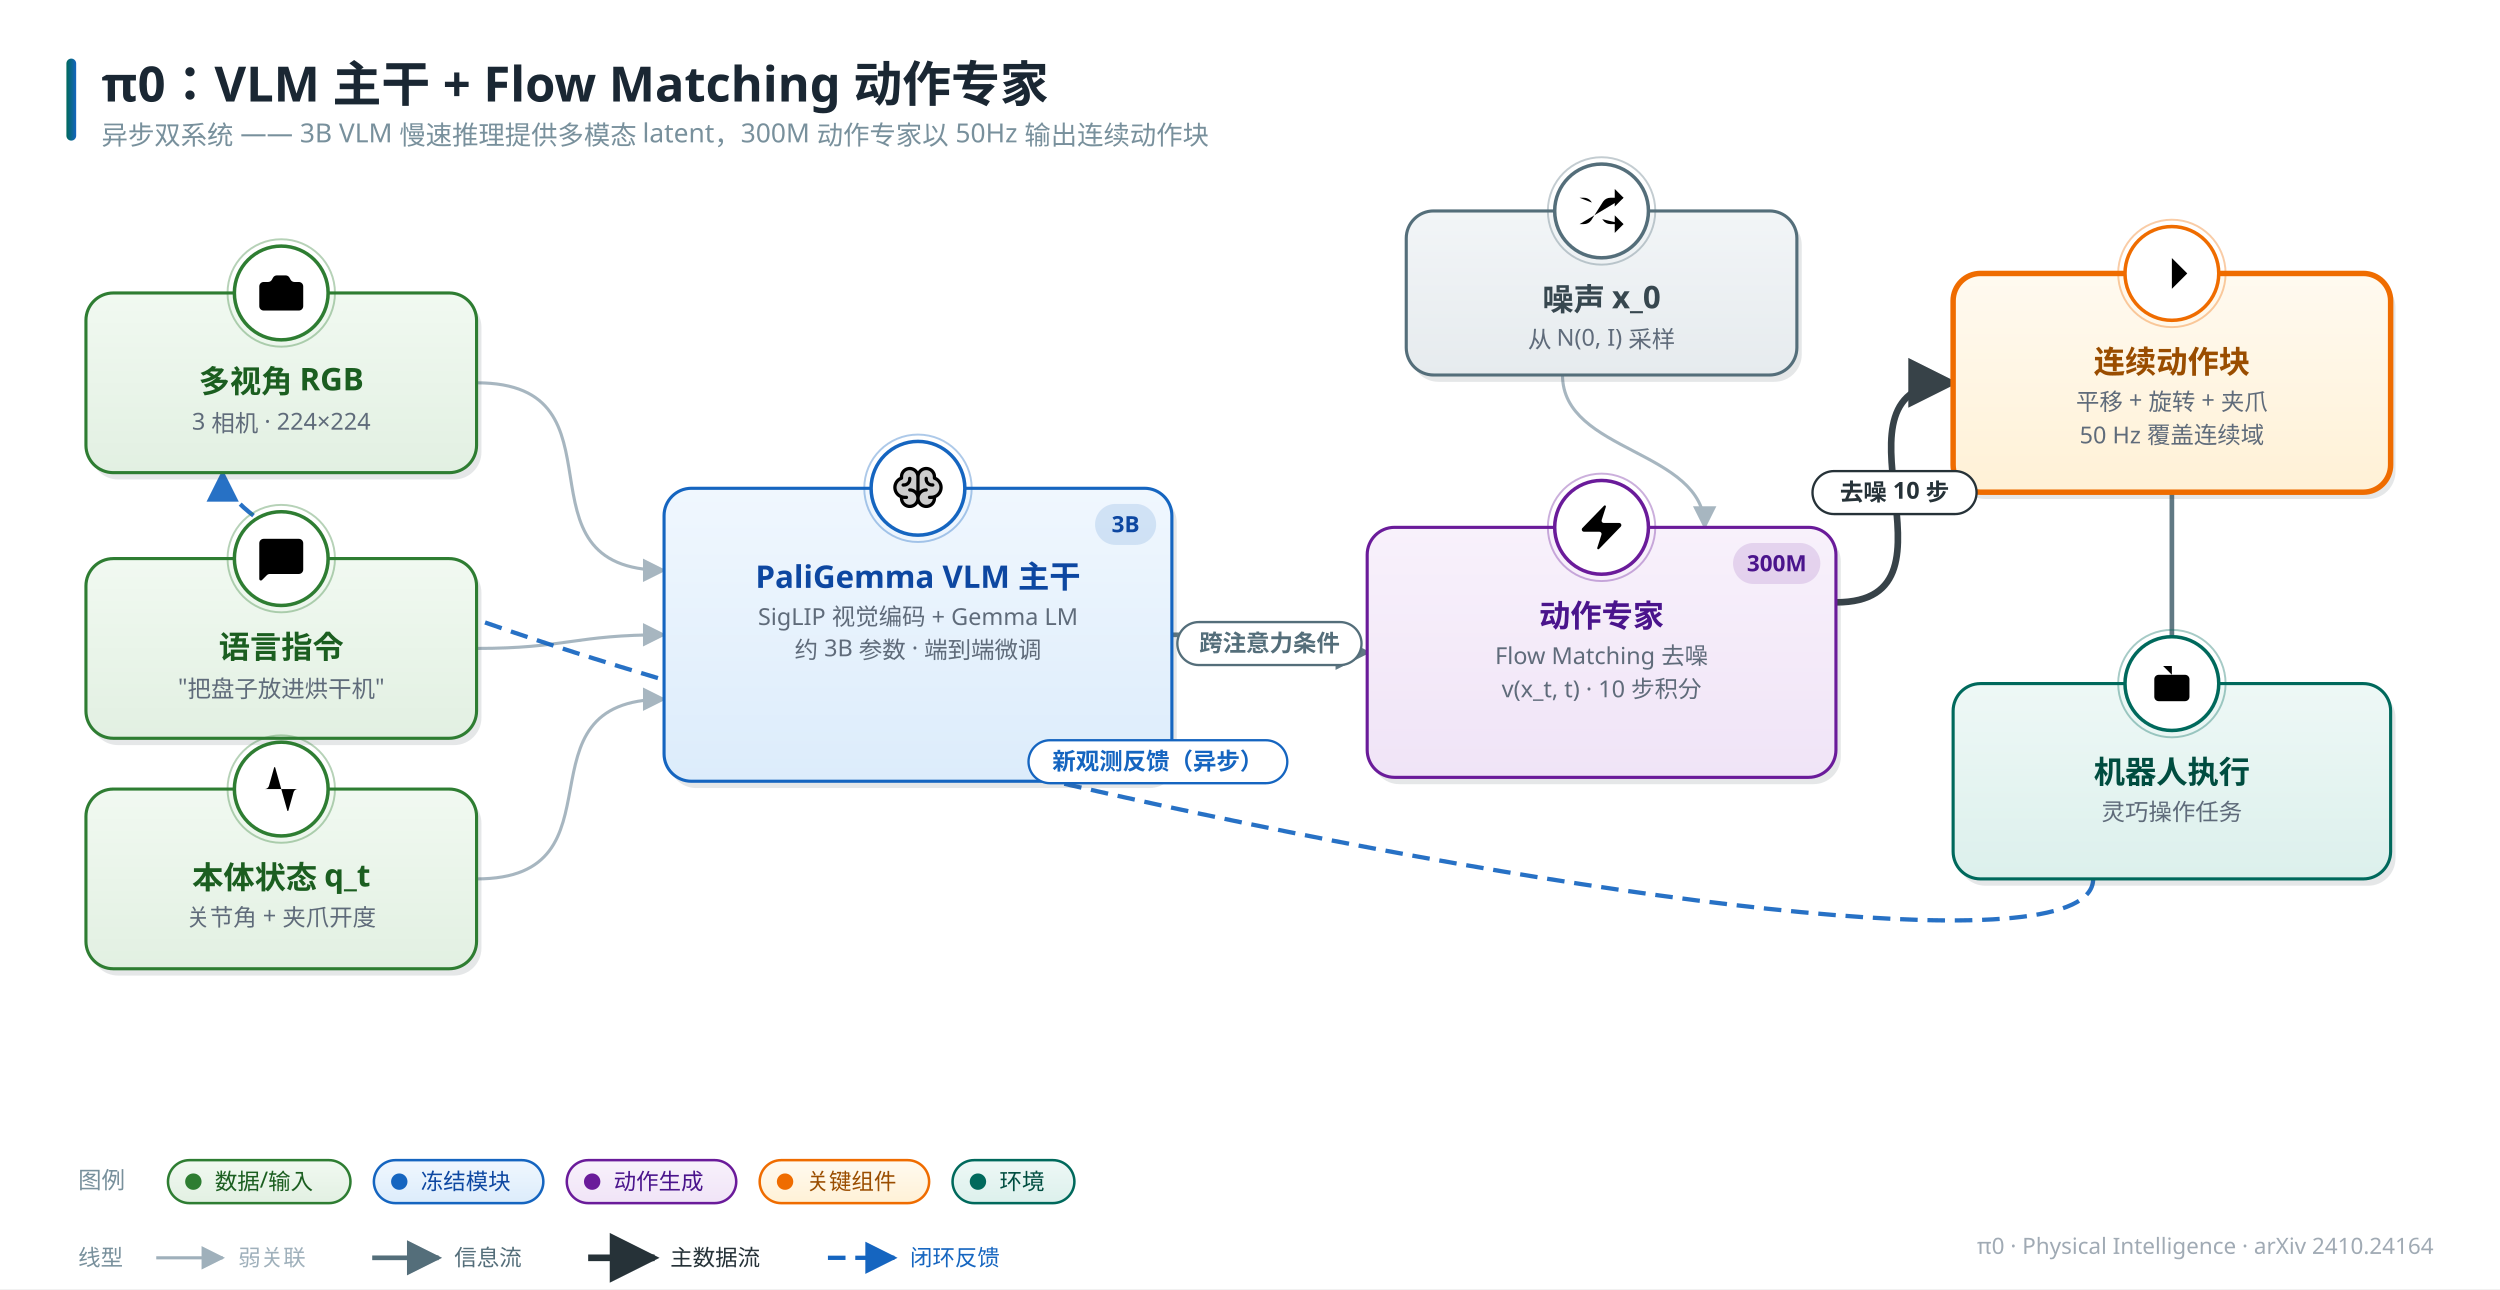
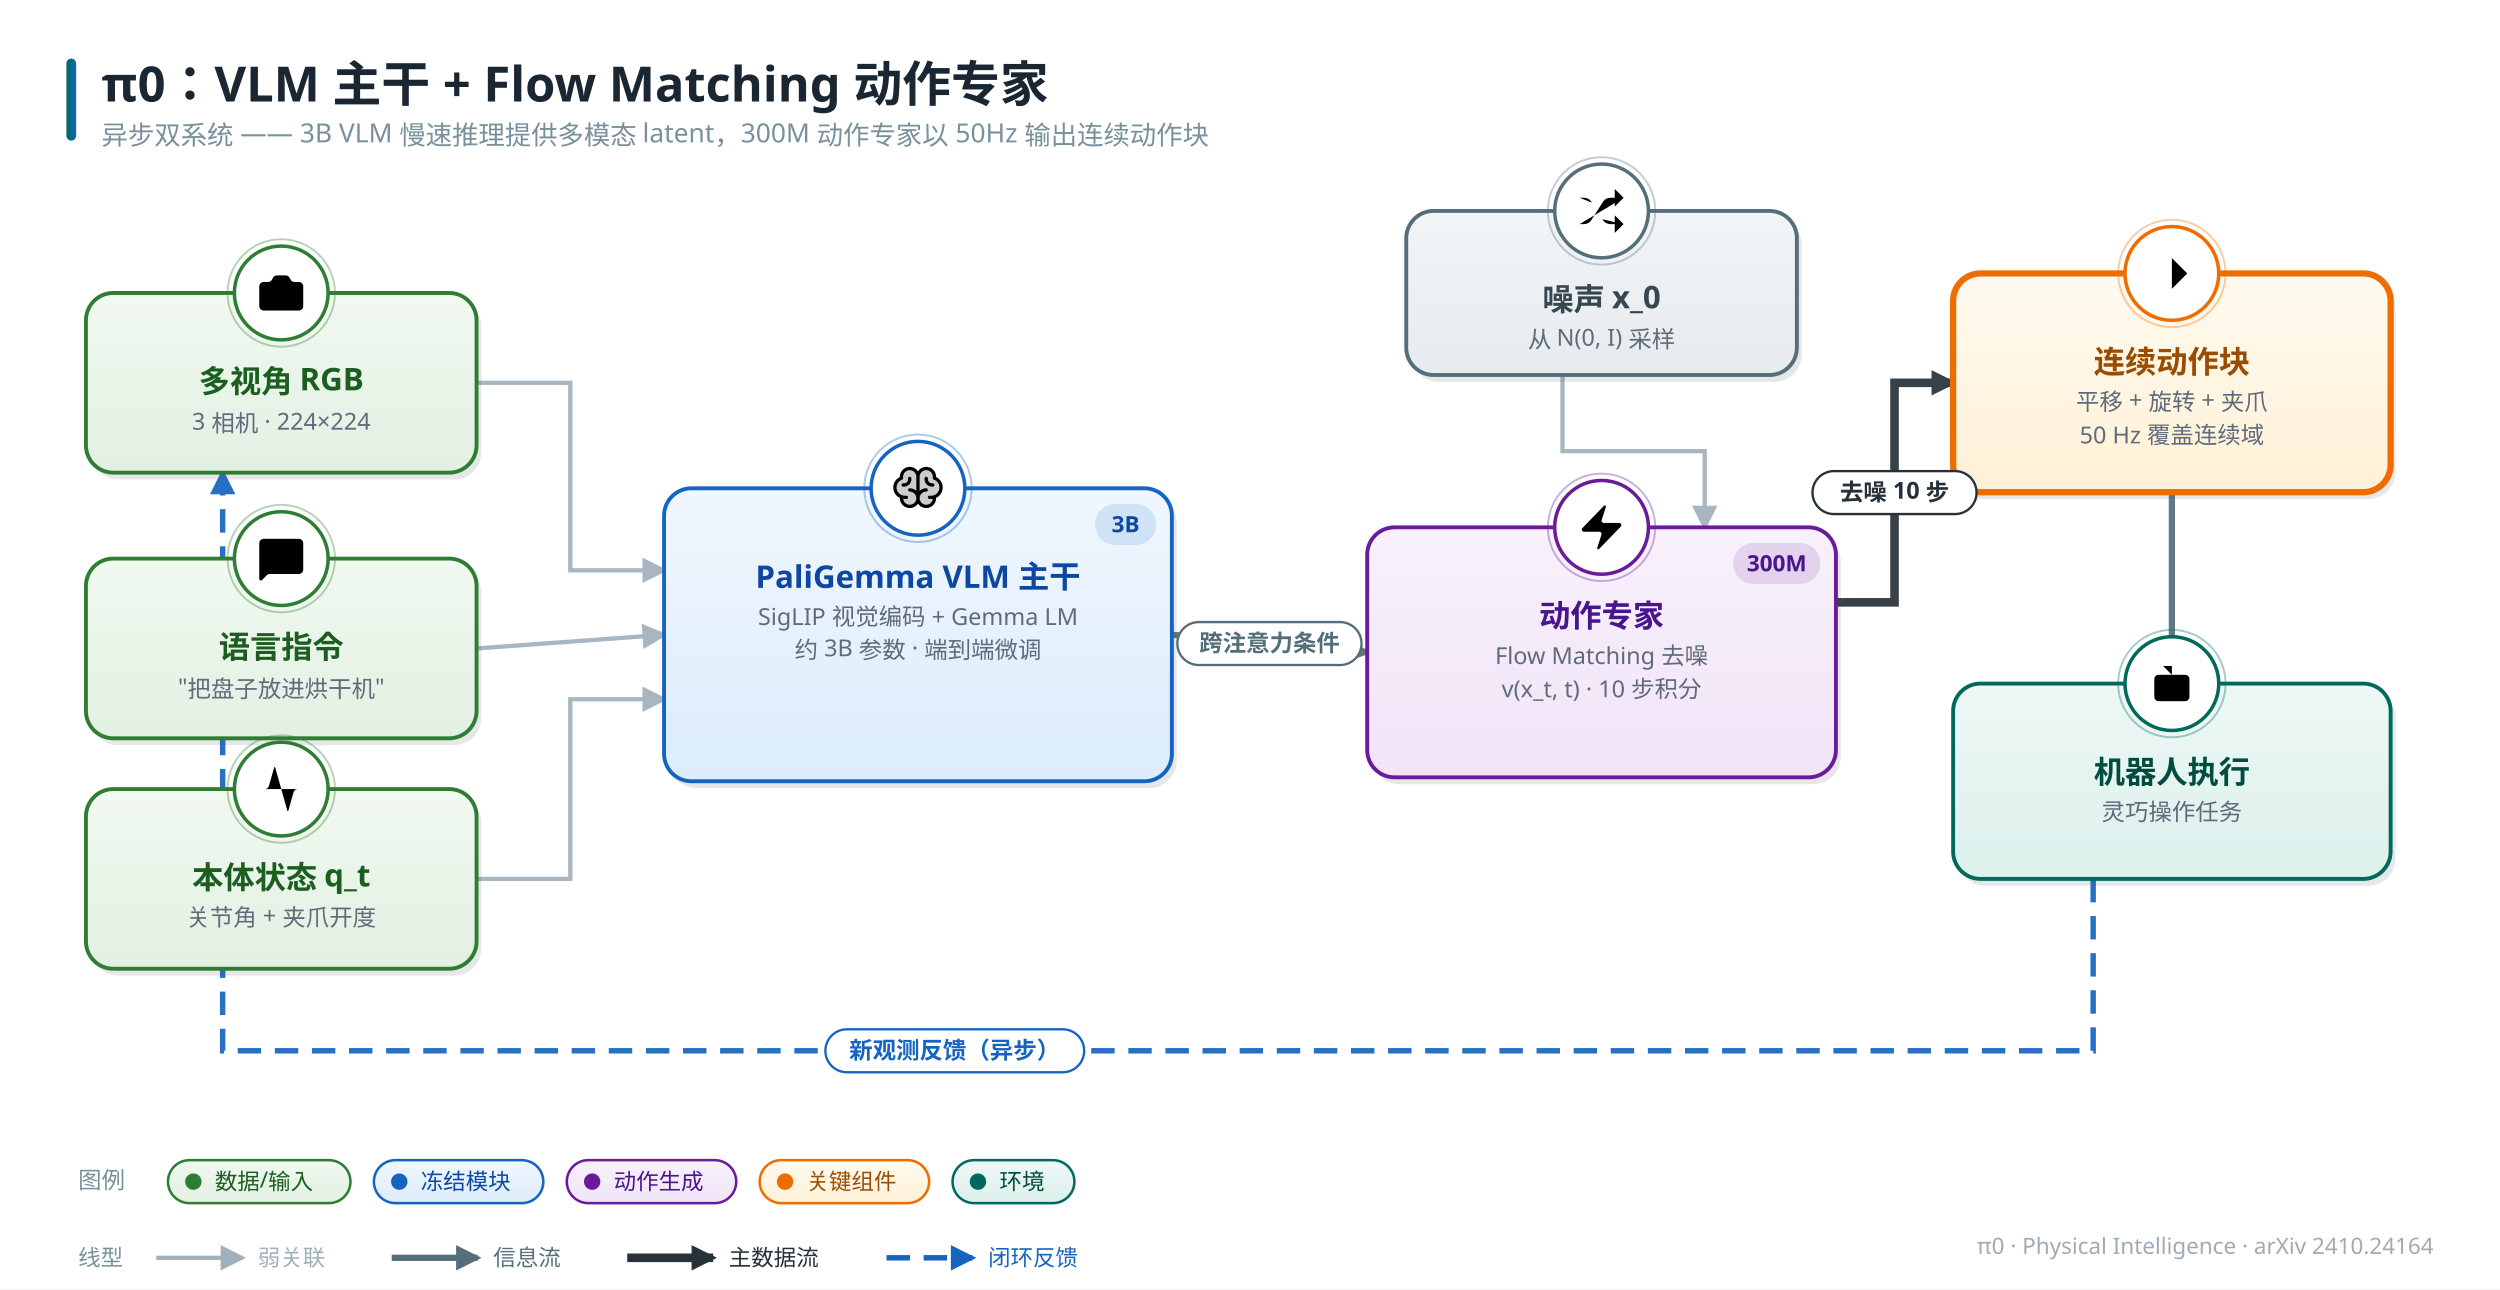
<svg xmlns="http://www.w3.org/2000/svg" width="1280" height="660" viewBox="0 0 1280 660" font-family="'PingFang SC','Hiragino Sans GB','Microsoft YaHei','Segoe UI',sans-serif">
  <style>text{font-family:'PingFang SC','Hiragino Sans GB','Microsoft YaHei','Segoe UI',sans-serif;} .lbl{font-weight:700;}</style>
  <defs>
    <linearGradient id="g-data" x1="0" y1="0" x2="0" y2="1">
      <stop offset="0" stop-color="#f1f9f1" />
      <stop offset="1" stop-color="#e2f0e2" />
    </linearGradient>
    <linearGradient id="g-frozen" x1="0" y1="0" x2="0" y2="1">
      <stop offset="0" stop-color="#f0f7fe" />
      <stop offset="1" stop-color="#dcecfb" />
    </linearGradient>
    <linearGradient id="g-train" x1="0" y1="0" x2="0" y2="1">
      <stop offset="0" stop-color="#fff6e8" />
      <stop offset="1" stop-color="#ffedd4" />
    </linearGradient>
    <linearGradient id="g-loss" x1="0" y1="0" x2="0" y2="1">
      <stop offset="0" stop-color="#fdf0f1" />
      <stop offset="1" stop-color="#f9e0e2" />
    </linearGradient>
    <linearGradient id="g-act" x1="0" y1="0" x2="0" y2="1">
      <stop offset="0" stop-color="#f8f1fb" />
      <stop offset="1" stop-color="#f0e4f7" />
    </linearGradient>
    <linearGradient id="g-loop" x1="0" y1="0" x2="0" y2="1">
      <stop offset="0" stop-color="#f2f5f7" />
      <stop offset="1" stop-color="#e6ebee" />
    </linearGradient>
    <linearGradient id="g-env" x1="0" y1="0" x2="0" y2="1">
      <stop offset="0" stop-color="#eef8f6" />
      <stop offset="1" stop-color="#dcf0ec" />
    </linearGradient>
    <linearGradient id="g-mem" x1="0" y1="0" x2="0" y2="1">
      <stop offset="0" stop-color="#fffef0" />
      <stop offset="1" stop-color="#fdf6d8" />
    </linearGradient>
    <linearGradient id="g-reward" x1="0" y1="0" x2="0" y2="1">
      <stop offset="0" stop-color="#fdf2f7" />
      <stop offset="1" stop-color="#f9e2ed" />
    </linearGradient>
    <linearGradient id="g-key" x1="0" y1="0" x2="0" y2="1">
      <stop offset="0" stop-color="#fffaf0" />
      <stop offset="1" stop-color="#fff1d6" />
    </linearGradient>
    <linearGradient id="g-title" x1="0" y1="0" x2="1" y2="0">
      <stop offset="0" stop-color="#00695c" />
      <stop offset="1" stop-color="#1565c0" />
    </linearGradient>
-     <marker id="arr-main" viewBox="0 0 10 10" refX="9" refY="5" markerWidth="7.5" markerHeight="7.5" orient="auto-start-reverse">
+     <marker id="arr-main" viewBox="0 0 10 10" refX="8.5" refY="5" markerWidth="13" markerHeight="13" markerUnits="userSpaceOnUse" orient="auto-start-reverse">
      <path d="M0 0 L10 5 L0 10 z" fill="#546e7a" />
    </marker>
-     <marker id="arr-thick" viewBox="0 0 10 10" refX="9" refY="5" markerWidth="7.5" markerHeight="7.5" orient="auto-start-reverse">
+     <marker id="arr-thick" viewBox="0 0 10 10" refX="8.5" refY="5" markerWidth="13" markerHeight="13" markerUnits="userSpaceOnUse" orient="auto-start-reverse">
      <path d="M0 0 L10 5 L0 10 z" fill="#263238" />
    </marker>
-     <marker id="arr-thin" viewBox="0 0 10 10" refX="9" refY="5" markerWidth="7.5" markerHeight="7.5" orient="auto-start-reverse">
+     <marker id="arr-thin" viewBox="0 0 10 10" refX="8.5" refY="5" markerWidth="13" markerHeight="13" markerUnits="userSpaceOnUse" orient="auto-start-reverse">
      <path d="M0 0 L10 5 L0 10 z" fill="#9fb0bb" />
    </marker>
-     <marker id="arr-fb" viewBox="0 0 10 10" refX="9" refY="5" markerWidth="7.5" markerHeight="7.5" orient="auto-start-reverse">
+     <marker id="arr-fb" viewBox="0 0 10 10" refX="8.5" refY="5" markerWidth="13" markerHeight="13" markerUnits="userSpaceOnUse" orient="auto-start-reverse">
      <path d="M0 0 L10 5 L0 10 z" fill="#1565c0" />
    </marker>
-     <marker id="arr-loss" viewBox="0 0 10 10" refX="9" refY="5" markerWidth="7.5" markerHeight="7.5" orient="auto-start-reverse">
+     <marker id="arr-loss" viewBox="0 0 10 10" refX="8.5" refY="5" markerWidth="13" markerHeight="13" markerUnits="userSpaceOnUse" orient="auto-start-reverse">
      <path d="M0 0 L10 5 L0 10 z" fill="#c62828" />
    </marker>
  </defs>
  <rect width="1280" height="660" fill="#ffffff" />
  <rect x="34" y="30" width="5" height="42" rx="2.5" fill="url(#g-title)" />
  <text x="52" y="52" font-size="25" font-weight="800" fill="#1a2733">π0：VLM 主干 + Flow Matching 动作专家</text>
  <text x="52" y="74" font-size="13.5" fill="#78909c">异步双系统 —— 3B VLM 慢速推理提供多模态 latent，300M 动作专家以 50Hz 输出连续动作块</text>
  <text x="1246" y="642" font-size="11.5" fill="#a0aab4" text-anchor="end">π0 · Physical Intelligence · arXiv 2410.24164</text>
-   <path d="M 244.0 196.0 C 324.6 196.0, 259.4 292.0, 340.0 292.0" fill="none" stroke="#9fb0bb" stroke-width="1.6" marker-end="url(#arr-thin)" opacity="0.92" />
-   <path d="M 244.0 332.0 C 290.0 332.0, 294.0 325.0, 340.0 325.0" fill="none" stroke="#9fb0bb" stroke-width="1.6" marker-end="url(#arr-thin)" opacity="0.92" />
-   <path d="M 244.0 450.0 C 323.0 450.0, 261.0 358.0, 340.0 358.0" fill="none" stroke="#9fb0bb" stroke-width="1.6" marker-end="url(#arr-thin)" opacity="0.92" />
-   <path d="M 600.0 325.0 C 646.0 325.0, 654.0 334.0, 700.0 334.0" fill="none" stroke="#546e7a" stroke-width="2.4" marker-end="url(#arr-main)" opacity="0.92" />
-   <path d="M 800.0 192.0 C 800.0 232.0, 872.8 230.0, 872.8 270.0" fill="none" stroke="#9fb0bb" stroke-width="1.6" marker-end="url(#arr-thin)" opacity="0.92" />
-   <path d="M 940.0 308.4 C 1012.4 308.4, 927.6 196.0, 1000.0 196.0" fill="none" stroke="#263238" stroke-width="3.4" marker-end="url(#arr-thick)" opacity="0.92" />
-   <path d="M 1112.0 252.0 C 1112.0 298.0, 1112.0 304.0, 1112.0 350.0" fill="none" stroke="#546e7a" stroke-width="2.4" marker-end="url(#arr-main)" opacity="0.92" />
-   <path d="M 1071.7 450.0 C 1071.7 538.0, 114.0 330.0, 114.0 242.0" fill="none" stroke="#1565c0" stroke-width="2.2" stroke-dasharray="9 5" marker-end="url(#arr-fb)" opacity="0.92" />
+   <path d="M 244.0 196.0 L 292.0 196.0 L 292.0 292.0 L 340.0 292.0" fill="none" stroke="#9fb0bb" stroke-width="2.2" marker-end="url(#arr-thin)" opacity="0.92" />
+   <path d="M 244.0 332.0 L 340.0 325.0" fill="none" stroke="#9fb0bb" stroke-width="2.2" marker-end="url(#arr-thin)" opacity="0.92" />
+   <path d="M 244.0 450.0 L 292.0 450.0 L 292.0 358.0 L 340.0 358.0" fill="none" stroke="#9fb0bb" stroke-width="2.2" marker-end="url(#arr-thin)" opacity="0.92" />
+   <path d="M 600.0 325.0 L 700.0 334.0" fill="none" stroke="#546e7a" stroke-width="3.2" marker-end="url(#arr-main)" opacity="0.92" />
+   <path d="M 800.0 192.0 L 800.0 231.0 L 872.8 231.0 L 872.8 270.0" fill="none" stroke="#9fb0bb" stroke-width="2.2" marker-end="url(#arr-thin)" opacity="0.92" />
+   <path d="M 940.0 308.4 L 970.0 308.4 L 970.0 196.0 L 1000.0 196.0" fill="none" stroke="#263238" stroke-width="4.4" marker-end="url(#arr-thick)" opacity="0.92" />
+   <path d="M 1112.0 252.0 L 1112.0 350.0" fill="none" stroke="#546e7a" stroke-width="3.2" marker-end="url(#arr-main)" opacity="0.92" />
+   <path d="M 1071.7 450.0 L 1071.7 538.0 L 114.0 538.0 L 114.0 242.0" fill="none" stroke="#1565c0" stroke-width="2.8" stroke-dasharray="12 7" marker-end="url(#arr-fb)" opacity="0.92" />
  <rect x="46.5" y="153.5" width="200" height="92" rx="14" fill="#37474f" opacity="0.13" />
-   <rect x="44" y="150" width="200" height="92" rx="14" fill="url(#g-data)" stroke="#2e7d32" stroke-width="1.6" />
+   <rect x="44" y="150" width="200" height="92" rx="14" fill="url(#g-data)" stroke="#2e7d32" stroke-width="2.0" />
  <circle cx="144.0" cy="150" r="24" fill="#ffffff" stroke="#2e7d32" stroke-width="1.8" />
  <circle cx="144.0" cy="150" r="27.5" fill="none" stroke="#2e7d32" stroke-width="1" opacity="0.35" />
  <g transform="translate(130.5,136.5) scale(1.125)">
    <path d="M13.997 4a2 2 0 0 1 1.76 1.05l.486.9A2 2 0 0 0 18.003 7H20a2 2 0 0 1 2 2v9a2 2 0 0 1-2 2H4a2 2 0 0 1-2-2V9a2 2 0 0 1 2-2h1.997a2 2 0 0 0 1.759-1.048l.489-.904A2 2 0 0 1 10.004 4z" />
    <circle cx="12" cy="13" r="3" />
  </g>
  <text x="144.0" y="201" font-size="16" class="lbl" fill="#1b5e20" text-anchor="middle">多视角 RGB</text>
  <text x="144.0" y="220" font-size="12" fill="#5f6b7a" text-anchor="middle">3 相机 · 224×224</text>
  <rect x="46.5" y="289.5" width="200" height="92" rx="14" fill="#37474f" opacity="0.13" />
-   <rect x="44" y="286" width="200" height="92" rx="14" fill="url(#g-data)" stroke="#2e7d32" stroke-width="1.6" />
+   <rect x="44" y="286" width="200" height="92" rx="14" fill="url(#g-data)" stroke="#2e7d32" stroke-width="2.0" />
  <circle cx="144.0" cy="286" r="24" fill="#ffffff" stroke="#2e7d32" stroke-width="1.8" />
  <circle cx="144.0" cy="286" r="27.5" fill="none" stroke="#2e7d32" stroke-width="1" opacity="0.35" />
  <g transform="translate(130.5,272.5) scale(1.125)">
    <path d="M22 17a2 2 0 0 1-2 2H6.828a2 2 0 0 0-1.414.586l-2.202 2.202A.71.71 0 0 1 2 21.286V5a2 2 0 0 1 2-2h16a2 2 0 0 1 2 2z" />
  </g>
  <text x="144.0" y="337" font-size="16" class="lbl" fill="#1b5e20" text-anchor="middle">语言指令</text>
  <text x="144.0" y="356" font-size="12" fill="#5f6b7a" text-anchor="middle">"把盘子放进烘干机"</text>
  <rect x="46.5" y="407.5" width="200" height="92" rx="14" fill="#37474f" opacity="0.13" />
-   <rect x="44" y="404" width="200" height="92" rx="14" fill="url(#g-data)" stroke="#2e7d32" stroke-width="1.6" />
+   <rect x="44" y="404" width="200" height="92" rx="14" fill="url(#g-data)" stroke="#2e7d32" stroke-width="2.0" />
  <circle cx="144.0" cy="404" r="24" fill="#ffffff" stroke="#2e7d32" stroke-width="1.8" />
  <circle cx="144.0" cy="404" r="27.5" fill="none" stroke="#2e7d32" stroke-width="1" opacity="0.35" />
  <g transform="translate(130.5,390.5) scale(1.125)">
    <path d="M22 12h-2.48a2 2 0 0 0-1.93 1.46l-2.35 8.36a.25.25 0 0 1-.48 0L9.24 2.18a.25.25 0 0 0-.48 0l-2.35 8.36A2 2 0 0 1 4.49 12H2" />
  </g>
  <text x="144.0" y="455" font-size="16" class="lbl" fill="#1b5e20" text-anchor="middle">本体状态 q_t</text>
  <text x="144.0" y="474" font-size="12" fill="#5f6b7a" text-anchor="middle">关节角 + 夹爪开度</text>
  <rect x="342.5" y="253.5" width="260" height="150" rx="14" fill="#37474f" opacity="0.13" />
-   <rect x="340" y="250" width="260" height="150" rx="14" fill="url(#g-frozen)" stroke="#1565c0" stroke-width="1.6" />
+   <rect x="340" y="250" width="260" height="150" rx="14" fill="url(#g-frozen)" stroke="#1565c0" stroke-width="2.0" />
  <circle cx="470.0" cy="250" r="24" fill="#ffffff" stroke="#1565c0" stroke-width="1.8" />
  <circle cx="470.0" cy="250" r="27.5" fill="none" stroke="#1565c0" stroke-width="1" opacity="0.35" />
  <g transform="translate(456.5,236.5) scale(0.1055)">
    <path d="M240,124a48,48,0,0,1-32,45.27h0V176a40,40,0,0,1-80,0,40,40,0,0,1-80,0v-6.73h0a48,48,0,0,1,0-90.54V72a40,40,0,0,1,80,0,40,40,0,0,1,80,0v6.73A48,48,0,0,1,240,124Z" opacity="0.2" />
    <path d="M248,124a56.11,56.11,0,0,0-32-50.61V72a48,48,0,0,0-88-26.49A48,48,0,0,0,40,72v1.39a56,56,0,0,0,0,101.2V176a48,48,0,0,0,88,26.49A48,48,0,0,0,216,176v-1.41A56.09,56.09,0,0,0,248,124ZM88,208a32,32,0,0,1-31.81-28.56A55.87,55.87,0,0,0,64,180h8a8,8,0,0,0,0-16H64A40,40,0,0,1,50.67,86.27,8,8,0,0,0,56,78.73V72a32,32,0,0,1,64,0v68.26A47.8,47.8,0,0,0,88,128a8,8,0,0,0,0,16,32,32,0,0,1,0,64Zm104-44h-8a8,8,0,0,0,0,16h8a55.87,55.87,0,0,0,7.81-.56A32,32,0,1,1,168,144a8,8,0,0,0,0-16,47.8,47.8,0,0,0-32,12.26V72a32,32,0,0,1,64,0v6.73a8,8,0,0,0,5.33,7.54A40,40,0,0,1,192,164Zm16-52a8,8,0,0,1-8,8h-4a36,36,0,0,1-36-36V80a8,8,0,0,1,16,0v4a20,20,0,0,0,20,20h4A8,8,0,0,1,208,112ZM60,120H56a8,8,0,0,1,0-16h4A20,20,0,0,0,80,84V80a8,8,0,0,1,16,0v4A36,36,0,0,1,60,120Z" />
  </g>
  <text x="470.0" y="301" font-size="16" class="lbl" fill="#0d47a1" text-anchor="middle">PaliGemma VLM 主干</text>
  <text x="470.0" y="320" font-size="12" fill="#5f6b7a" text-anchor="middle">SigLIP 视觉编码 + Gemma LM</text>
  <text x="470.0" y="337" font-size="12" fill="#5f6b7a" text-anchor="middle">约 3B 参数 · 端到端微调</text>
  <g>
    <rect x="560.66" y="258" width="31.3" height="21" rx="10.5" fill="#1565c0" opacity="0.14" />
    <text x="576.3" y="272.5" font-size="11.5" font-weight="700" fill="#0d47a1" text-anchor="middle">3B</text>
  </g>
  <rect x="722.5" y="111.5" width="200" height="84" rx="14" fill="#37474f" opacity="0.13" />
-   <rect x="720" y="108" width="200" height="84" rx="14" fill="url(#g-loop)" stroke="#546e7a" stroke-width="1.6" />
+   <rect x="720" y="108" width="200" height="84" rx="14" fill="url(#g-loop)" stroke="#546e7a" stroke-width="2.0" />
  <circle cx="820.0" cy="108" r="24" fill="#ffffff" stroke="#546e7a" stroke-width="1.8" />
  <circle cx="820.0" cy="108" r="27.5" fill="none" stroke="#546e7a" stroke-width="1" opacity="0.35" />
  <g transform="translate(806.5,94.5) scale(1.125)">
    <path d="m18 14 4 4-4 4" />
    <path d="m18 2 4 4-4 4" />
    <path d="M2 18h1.973a4 4 0 0 0 3.3-1.7l5.454-8.6a4 4 0 0 1 3.3-1.7H22" />
    <path d="M2 6h1.972a4 4 0 0 1 3.6 2.2" />
    <path d="M22 18h-6.041a4 4 0 0 1-3.3-1.8l-.359-.45" />
  </g>
  <text x="820.0" y="159" font-size="16" class="lbl" fill="#37474f" text-anchor="middle">噪声 x_0</text>
  <text x="820.0" y="178" font-size="12" fill="#5f6b7a" text-anchor="middle">从 N(0, I) 采样</text>
  <rect x="702.5" y="273.5" width="240" height="128" rx="14" fill="#37474f" opacity="0.13" />
-   <rect x="700" y="270" width="240" height="128" rx="14" fill="url(#g-act)" stroke="#6a1b9a" stroke-width="1.6" />
+   <rect x="700" y="270" width="240" height="128" rx="14" fill="url(#g-act)" stroke="#6a1b9a" stroke-width="2.0" />
  <circle cx="820.0" cy="270" r="24" fill="#ffffff" stroke="#6a1b9a" stroke-width="1.8" />
  <circle cx="820.0" cy="270" r="27.5" fill="none" stroke="#6a1b9a" stroke-width="1" opacity="0.35" />
  <g transform="translate(806.5,256.5) scale(1.125)">
    <path d="M4 14a1 1 0 0 1-.78-1.63l9.9-10.2a.5.5 0 0 1 .86.46l-1.92 6.02A1 1 0 0 0 13 10h7a1 1 0 0 1 .78 1.63l-9.9 10.2a.5.5 0 0 1-.86-.46l1.92-6.02A1 1 0 0 0 11 14z" />
  </g>
  <text x="820.0" y="321" font-size="16" class="lbl" fill="#4a148c" text-anchor="middle">动作专家</text>
  <text x="820.0" y="340" font-size="12" fill="#5f6b7a" text-anchor="middle">Flow Matching 去噪</text>
  <text x="820.0" y="357" font-size="12" fill="#5f6b7a" text-anchor="middle">v(x_t, t) · 10 步积分</text>
  <g>
    <rect x="887.32" y="278" width="44.7" height="21" rx="10.5" fill="#6a1b9a" opacity="0.14" />
    <text x="909.7" y="292.5" font-size="11.5" font-weight="700" fill="#4a148c" text-anchor="middle">300M</text>
  </g>
  <rect x="1002.5" y="143.5" width="224" height="112" rx="14" fill="#37474f" opacity="0.13" />
-   <rect x="1000" y="140" width="224" height="112" rx="14" fill="url(#g-key)" stroke="#ef6c00" stroke-width="2.8" />
+   <rect x="1000" y="140" width="224" height="112" rx="14" fill="url(#g-key)" stroke="#ef6c00" stroke-width="3.2" />
  <circle cx="1112.0" cy="140" r="24" fill="#ffffff" stroke="#ef6c00" stroke-width="1.8" />
  <circle cx="1112.0" cy="140" r="27.5" fill="none" stroke="#ef6c00" stroke-width="1" opacity="0.35" />
  <g transform="translate(1098.5,126.5) scale(1.125)">
    <path d="M5 12h14" />
    <path d="m12 5 7 7-7 7" />
  </g>
  <text x="1112.0" y="191" font-size="16" class="lbl" fill="#9a4d00" text-anchor="middle">连续动作块</text>
  <text x="1112.0" y="210" font-size="12" fill="#5f6b7a" text-anchor="middle">平移 + 旋转 + 夹爪</text>
  <text x="1112.0" y="227" font-size="12" fill="#5f6b7a" text-anchor="middle">50 Hz 覆盖连续域</text>
  <rect x="1002.5" y="353.5" width="224" height="100" rx="14" fill="#37474f" opacity="0.13" />
-   <rect x="1000" y="350" width="224" height="100" rx="14" fill="url(#g-env)" stroke="#00695c" stroke-width="1.6" />
+   <rect x="1000" y="350" width="224" height="100" rx="14" fill="url(#g-env)" stroke="#00695c" stroke-width="2.0" />
  <circle cx="1112.0" cy="350" r="24" fill="#ffffff" stroke="#00695c" stroke-width="1.8" />
  <circle cx="1112.0" cy="350" r="27.5" fill="none" stroke="#00695c" stroke-width="1" opacity="0.35" />
  <g transform="translate(1098.5,336.5) scale(1.125)">
    <path d="M12 8V4H8" />
    <rect width="16" height="12" x="4" y="8" rx="2" />
    <path d="M2 14h2" />
    <path d="M20 14h2" />
    <path d="M15 13v2" />
    <path d="M9 13v2" />
  </g>
  <text x="1112.0" y="401" font-size="16" class="lbl" fill="#004d40" text-anchor="middle">机器人执行</text>
  <text x="1112.0" y="420" font-size="12" fill="#5f6b7a" text-anchor="middle">灵巧操作任务</text>
  <g transform="translate(650.0,329.5)">
    <rect x="-47.2" y="-11" width="94.3" height="22" rx="11" fill="#ffffff" stroke="#546e7a" stroke-width="1.2" />
    <text y="4" font-size="12" fill="#546e7a" font-weight="600" text-anchor="middle">跨注意力条件</text>
  </g>
  <g transform="translate(970.0,252.2)">
    <rect x="-42.0" y="-11" width="84.0" height="22" rx="11" fill="#ffffff" stroke="#263238" stroke-width="1.2" />
    <text y="4" font-size="12" fill="#263238" font-weight="600" text-anchor="middle">去噪 10 步</text>
  </g>
-   <g transform="translate(592.8,390.0)">
+   <g transform="translate(488.8,538.0)">
    <rect x="-66.2" y="-11" width="132.5" height="22" rx="11" fill="#ffffff" stroke="#1565c0" stroke-width="1.2" />
    <text y="4" font-size="12" fill="#1565c0" font-weight="600" text-anchor="middle">新观测反馈（异步）</text>
  </g>
  <text x="40" y="608.5" font-size="12" fill="#78909c">图例</text>
  <g>
    <rect x="86" y="594" width="93.43" height="22" rx="11" fill="url(#g-data)" stroke="#2e7d32" stroke-width="1.3" />
    <circle cx="99" cy="605" r="4.2" fill="#2e7d32" />
    <text x="110" y="609" font-size="11.5" fill="#1b5e20">数据/输入</text>
  </g>
  <g>
    <rect x="191.43" y="594" width="86.76" height="22" rx="11" fill="url(#g-frozen)" stroke="#1565c0" stroke-width="1.3" />
    <circle cx="204.43" cy="605" r="4.2" fill="#1565c0" />
    <text x="215.43" y="609" font-size="11.5" fill="#0d47a1">冻结模块</text>
  </g>
  <g>
    <rect x="290.19" y="594" width="86.76" height="22" rx="11" fill="url(#g-act)" stroke="#6a1b9a" stroke-width="1.3" />
    <circle cx="303.19" cy="605" r="4.2" fill="#6a1b9a" />
    <text x="314.19" y="609" font-size="11.5" fill="#4a148c">动作生成</text>
  </g>
  <g>
    <rect x="388.95" y="594" width="86.76" height="22" rx="11" fill="url(#g-key)" stroke="#ef6c00" stroke-width="1.3" />
    <circle cx="401.95" cy="605" r="4.2" fill="#ef6c00" />
    <text x="412.95" y="609" font-size="11.5" fill="#9a4d00">关键组件</text>
  </g>
  <g>
    <rect x="487.71" y="594" width="62.38" height="22" rx="11" fill="url(#g-env)" stroke="#00695c" stroke-width="1.3" />
    <circle cx="500.71" cy="605" r="4.2" fill="#00695c" />
    <text x="511.71" y="609" font-size="11.5" fill="#004d40">环境</text>
  </g>
  <text x="40" y="648" font-size="11.5" fill="#78909c">线型</text>
  <g>
-     <path d="M 80 644 h 34" stroke="#9fb0bb" stroke-width="1.6" marker-end="url(#arr-thin)" />
-     <text x="122" y="648" font-size="11.5" fill="#9fb0bb">弱关联</text>
-   </g>
-   <g>
-     <path d="M 190.57 644 h 34" stroke="#546e7a" stroke-width="2.4" marker-end="url(#arr-main)" />
-     <text x="232.57" y="648" font-size="11.5" fill="#546e7a">信息流</text>
-   </g>
-   <g>
-     <path d="M 301.14 644 h 34" stroke="#263238" stroke-width="3.4" marker-end="url(#arr-thick)" />
-     <text x="343.14" y="648" font-size="11.5" fill="#263238">主数据流</text>
-   </g>
-   <g>
-     <path d="M 423.9 644 h 34" stroke="#1565c0" stroke-width="2.2" stroke-dasharray="9 5" marker-end="url(#arr-fb)" />
-     <text x="465.9" y="648" font-size="11.5" fill="#1565c0">闭环反馈</text>
+     <path d="M 80 644 h 44" stroke="#9fb0bb" stroke-width="2.2" marker-end="url(#arr-thin)" />
+     <text x="132" y="648" font-size="11.5" fill="#9fb0bb">弱关联</text>
+   </g>
+   <g>
+     <path d="M 200.57 644 h 44" stroke="#546e7a" stroke-width="3.2" marker-end="url(#arr-main)" />
+     <text x="252.57" y="648" font-size="11.5" fill="#546e7a">信息流</text>
+   </g>
+   <g>
+     <path d="M 321.14 644 h 44" stroke="#263238" stroke-width="4.4" marker-end="url(#arr-thick)" />
+     <text x="373.14" y="648" font-size="11.5" fill="#263238">主数据流</text>
+   </g>
+   <g>
+     <path d="M 453.9 644 h 44" stroke="#1565c0" stroke-width="2.8" stroke-dasharray="12 7" marker-end="url(#arr-fb)" />
+     <text x="505.9" y="648" font-size="11.5" fill="#1565c0">闭环反馈</text>
  </g>
</svg>
